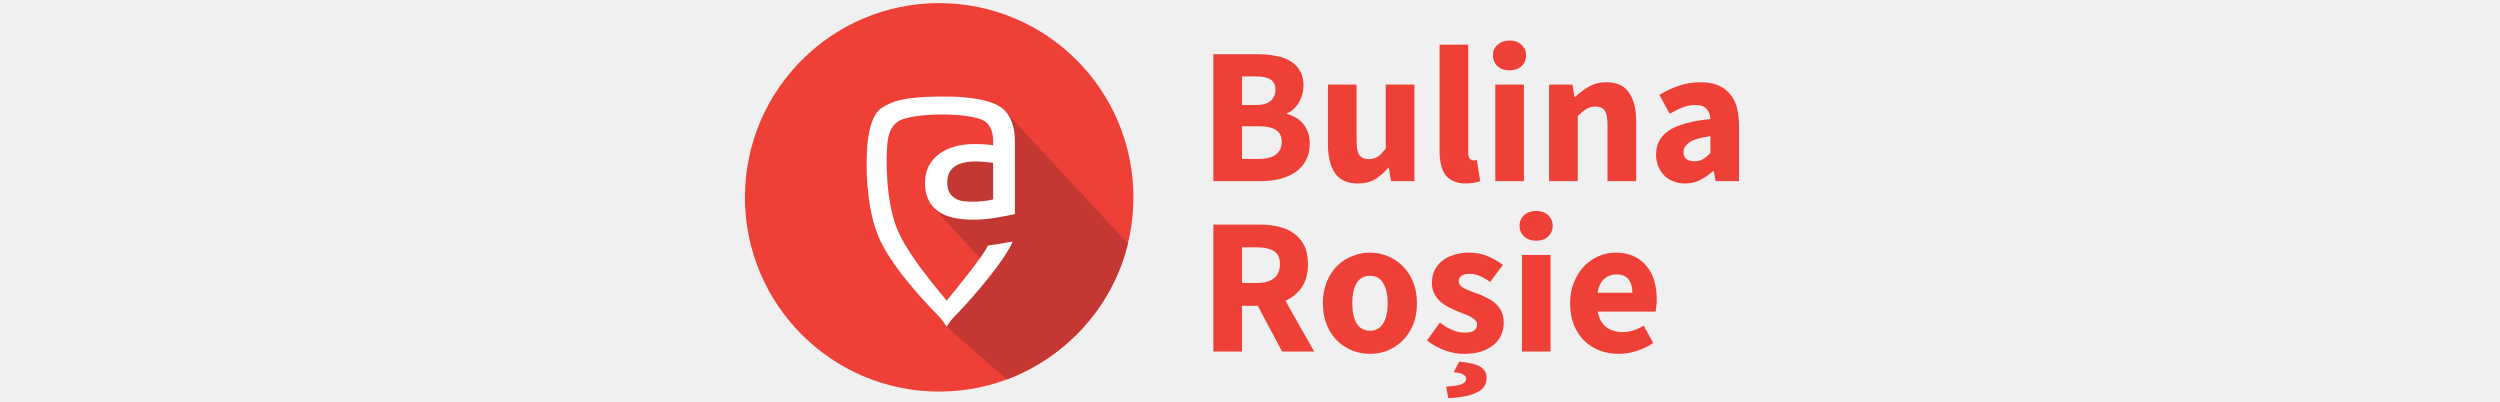
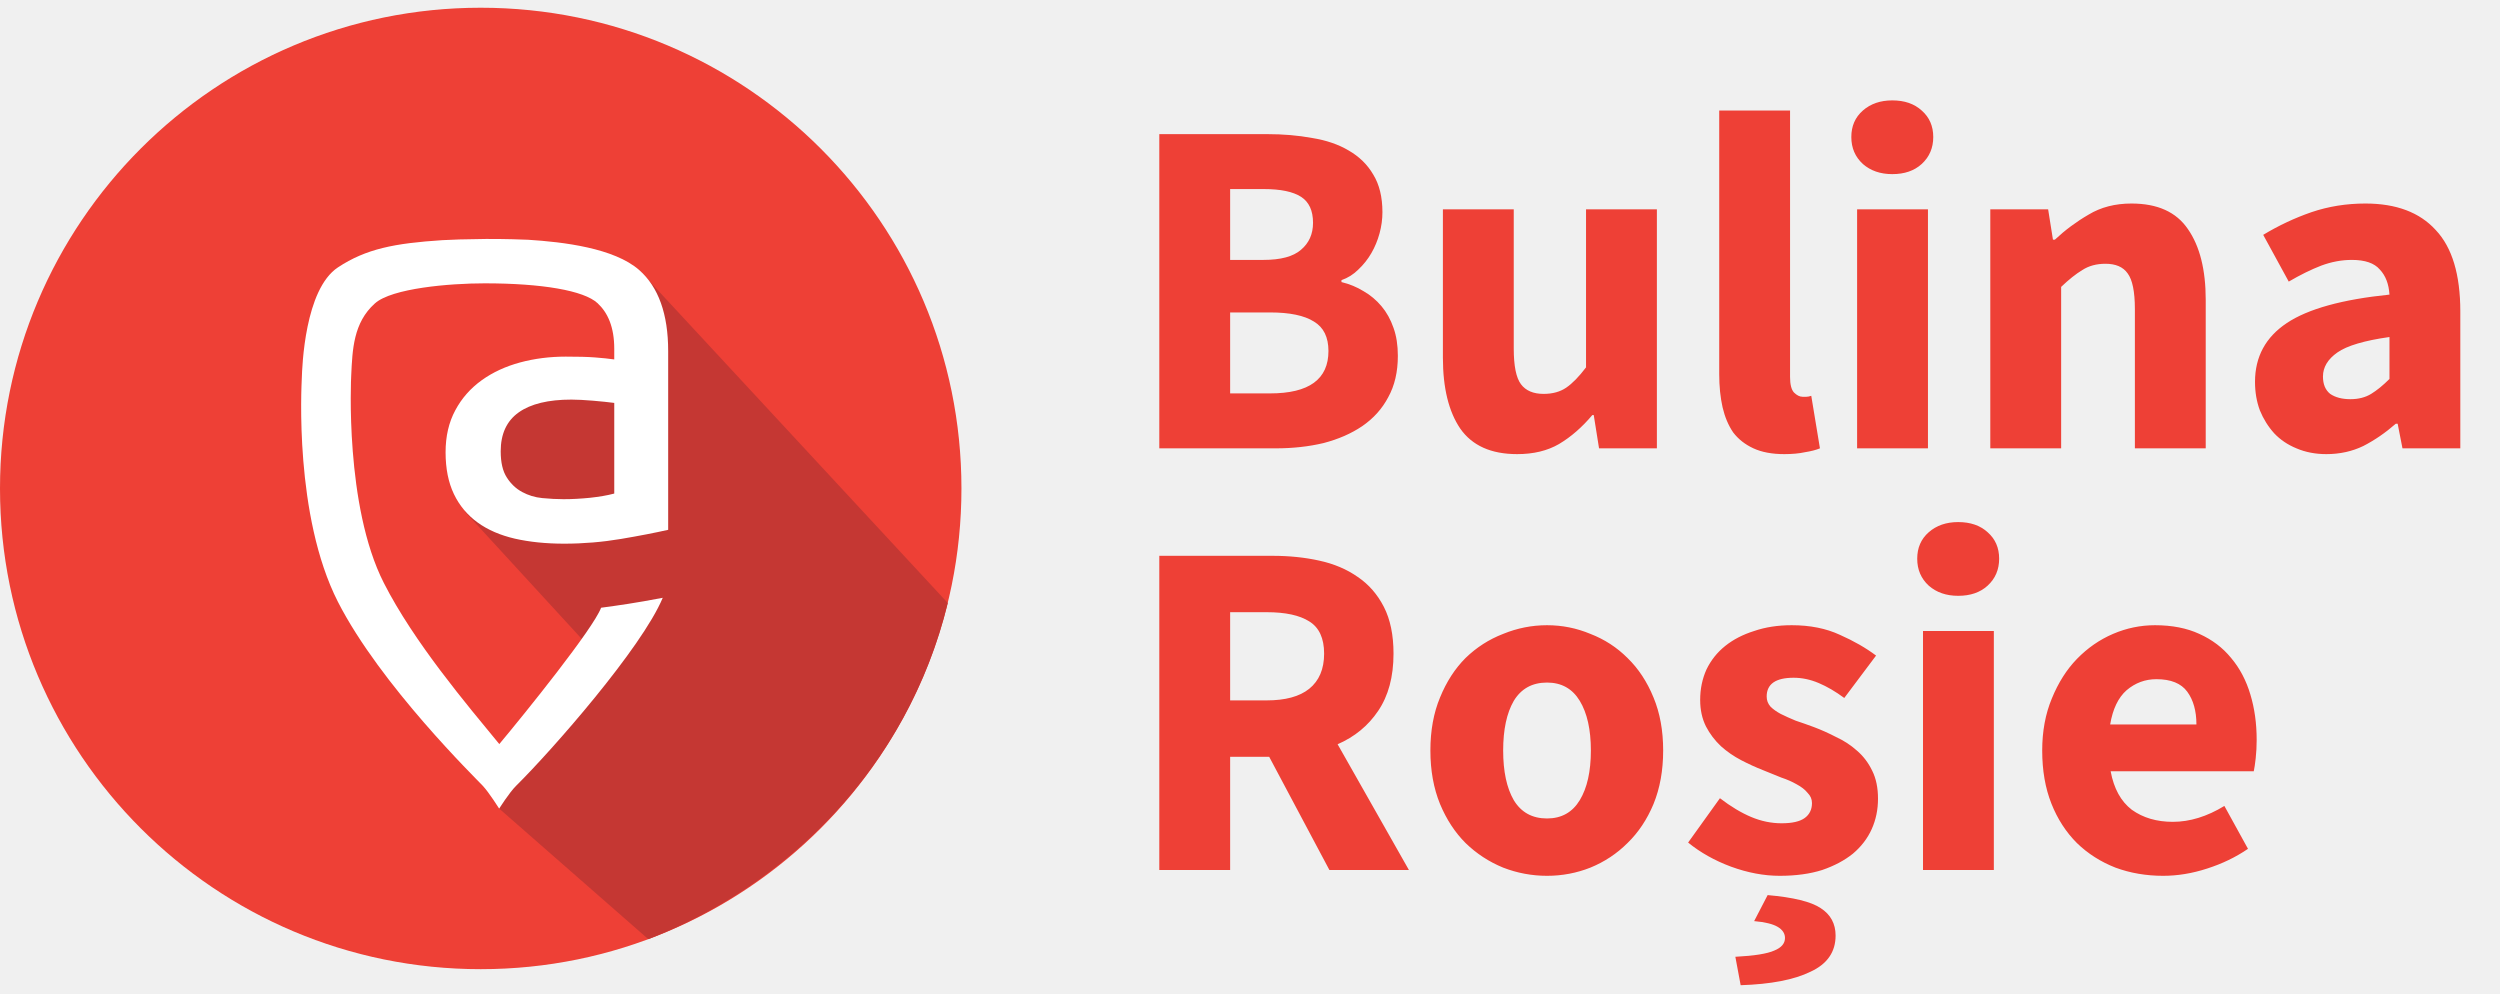
- <svg xmlns="http://www.w3.org/2000/svg" width="249" height="40" fill="none" viewBox="0 0 249 99">
+ <svg xmlns="http://www.w3.org/2000/svg" fill="none" viewBox="0 0 249 99">
  <g clip-path="url(#clip0)">
    <path fill="#EE4036" d="M47.88 96.53C74.323 96.53 95.76 75.093 95.76 48.65C95.76 22.207 74.323 0.77 47.88 0.77C21.437 0.77 0 22.207 0 48.65C0 75.093 21.437 96.53 47.88 96.53Z" />
    <path fill="#C53733" d="M63.66 26.9L94.4 60.06C90.37 76.56 78.2 88.31 64.57 93.54L49.71 80.53L49.67 74.94L59.91 65.78L46.34 51L46.89 38.85L63.52 38.81L63.66 26.9Z" />
    <path fill="#fff" d="M59.26 35.6C58.5 35.54 57.53 35.52 56.35 35.52C54.76 35.52 53.25 35.71 51.8 36.1C50.36 36.49 49.08 37.08 47.98 37.87C46.87 38.67 45.99 39.66 45.35 40.86C44.7 42.06 44.38 43.46 44.38 45.05C44.38 46.68 44.66 48.06 45.21 49.21C45.76 50.36 46.55 51.3 47.57 52.04C48.59 52.78 49.82 53.31 51.28 53.65C52.74 53.98 54.37 54.15 56.19 54.15C58.11 54.15 60 53.99 61.84 53.68C63.69 53.37 65.26 53.06 66.55 52.77V34.97C66.55 31.27 65.58 28.59 63.67 26.9C61.17 24.7 56.09 24.1 52.6 23.88C52.27 23.86 50.23 23.79 48.41 23.8C46.33 23.82 44.92 23.87 44.06 23.92C39.3 24.23 36.46 24.78 33.66 26.63C30.35 28.82 30.1 36.51 30.06 37.66C30.03 38.47 29.29 51.36 33.65 59.93C37.88 68.23 47.47 77.6 48.08 78.26C48.7 78.92 49.72 80.54 49.72 80.54C49.72 80.54 50.72 78.94 51.41 78.26C54.99 74.72 63.92 64.54 66.01 59.54C63.24 60.07 61.58 60.3 59.87 60.53C59.07 62.64 52.34 70.99 49.73 74.11C46.49 70.17 41.23 63.96 38.23 58.06C34.32 50.38 34.97 37.63 34.98 37.42C35.1 34.83 35.19 32.14 37.34 30.22C39.02 28.71 44.76 28.22 48.28 28.22C53.96 28.22 58.16 28.93 59.52 30.2C60.54 31.15 61.18 32.57 61.18 34.75V35.8C60.65 35.72 60.01 35.66 59.26 35.6ZM61.17 49.16C60.47 49.35 59.66 49.48 58.76 49.58C57.85 49.67 56.98 49.72 56.13 49.72C55.46 49.72 54.76 49.68 54.02 49.61C53.28 49.54 52.61 49.33 52 49C51.39 48.67 50.88 48.19 50.48 47.56C50.07 46.93 49.87 46.06 49.87 44.95C49.87 43.21 50.47 41.92 51.67 41.07C52.87 40.22 54.62 39.8 56.91 39.8C57.5 39.8 58.22 39.84 59.07 39.91C59.92 39.98 60.62 40.06 61.18 40.13V49.16H61.17Z" />
  </g>
  <path fill="#EE4036" d="M115.466 44.655V13.359H126.17C127.802 13.359 129.306 13.487 130.682 13.743C132.09 13.967 133.306 14.383 134.33 14.991C135.386 15.599 136.202 16.399 136.778 17.391C137.386 18.383 137.69 19.631 137.69 21.135C137.69 21.839 137.594 22.543 137.402 23.247C137.21 23.951 136.938 24.607 136.586 25.215C136.234 25.823 135.802 26.367 135.29 26.847C134.81 27.327 134.25 27.679 133.61 27.903V28.095C134.41 28.287 135.146 28.591 135.818 29.007C136.49 29.391 137.082 29.887 137.594 30.495C138.106 31.103 138.506 31.823 138.794 32.655C139.082 33.455 139.226 34.383 139.226 35.439C139.226 37.039 138.906 38.415 138.266 39.567C137.658 40.719 136.794 41.679 135.674 42.447C134.586 43.183 133.306 43.743 131.834 44.127C130.362 44.479 128.778 44.655 127.082 44.655H115.466ZM122.522 25.887H125.834C127.562 25.887 128.81 25.551 129.578 24.879C130.378 24.207 130.778 23.311 130.778 22.191C130.778 20.975 130.378 20.111 129.578 19.599C128.778 19.087 127.546 18.831 125.882 18.831H122.522V25.887ZM122.522 39.183H126.506C130.378 39.183 132.314 37.775 132.314 34.959C132.314 33.583 131.834 32.607 130.874 32.031C129.914 31.423 128.458 31.119 126.506 31.119H122.522V39.183ZM151.105 45.231C148.513 45.231 146.625 44.383 145.441 42.687C144.289 40.991 143.713 38.639 143.713 35.631V20.847H150.769V34.719C150.769 36.447 151.009 37.631 151.489 38.271C151.969 38.911 152.721 39.231 153.745 39.231C154.641 39.231 155.393 39.023 156.001 38.607C156.609 38.191 157.265 37.519 157.969 36.591V20.847H165.025V44.655H159.265L158.737 41.343H158.593C157.569 42.559 156.465 43.519 155.281 44.223C154.129 44.895 152.737 45.231 151.105 45.231ZM177.714 45.231C176.498 45.231 175.474 45.039 174.642 44.655C173.81 44.271 173.138 43.743 172.626 43.071C172.146 42.367 171.794 41.535 171.57 40.575C171.346 39.583 171.234 38.479 171.234 37.263V11.007H178.29V37.551C178.29 38.287 178.418 38.799 178.674 39.087C178.962 39.375 179.25 39.519 179.538 39.519C179.698 39.519 179.826 39.519 179.922 39.519C180.05 39.519 180.21 39.487 180.402 39.423L181.266 44.655C180.882 44.815 180.386 44.943 179.778 45.039C179.202 45.167 178.514 45.231 177.714 45.231ZM184.968 44.655V20.847H192.024V44.655H184.968ZM188.472 17.343C187.288 17.343 186.312 17.007 185.544 16.335C184.776 15.631 184.392 14.735 184.392 13.647C184.392 12.559 184.776 11.679 185.544 11.007C186.312 10.335 187.288 9.999 188.472 9.999C189.688 9.999 190.664 10.335 191.4 11.007C192.168 11.679 192.552 12.559 192.552 13.647C192.552 14.735 192.168 15.631 191.4 16.335C190.664 17.007 189.688 17.343 188.472 17.343ZM198.234 44.655V20.847H203.994L204.474 23.871H204.666C205.69 22.911 206.81 22.079 208.026 21.375C209.242 20.639 210.666 20.271 212.298 20.271C214.89 20.271 216.762 21.119 217.914 22.815C219.098 24.511 219.69 26.863 219.69 29.871V44.655H212.634V30.783C212.634 29.055 212.394 27.871 211.914 27.231C211.466 26.591 210.73 26.271 209.706 26.271C208.81 26.271 208.042 26.479 207.402 26.895C206.762 27.279 206.058 27.839 205.29 28.575V44.655H198.234ZM231.703 45.231C230.615 45.231 229.623 45.039 228.727 44.655C227.863 44.303 227.127 43.807 226.519 43.167C225.911 42.495 225.431 41.727 225.079 40.863C224.759 39.999 224.599 39.055 224.599 38.031C224.599 35.535 225.655 33.583 227.767 32.175C229.879 30.767 233.287 29.823 237.991 29.343C237.927 28.287 237.607 27.455 237.031 26.847C236.487 26.207 235.559 25.887 234.247 25.887C233.223 25.887 232.199 26.079 231.175 26.463C230.183 26.847 229.111 27.375 227.959 28.047L225.415 23.391C226.951 22.463 228.551 21.711 230.215 21.135C231.911 20.559 233.703 20.271 235.591 20.271C238.663 20.271 240.999 21.151 242.599 22.911C244.231 24.639 245.047 27.343 245.047 31.023V44.655H239.287L238.807 42.207H238.615C237.591 43.103 236.519 43.839 235.399 44.415C234.279 44.959 233.047 45.231 231.703 45.231ZM234.103 39.759C234.903 39.759 235.591 39.583 236.167 39.231C236.743 38.879 237.351 38.383 237.991 37.743V33.567C235.495 33.919 233.767 34.431 232.807 35.103C231.847 35.775 231.367 36.575 231.367 37.503C231.367 38.271 231.607 38.847 232.087 39.231C232.599 39.583 233.271 39.759 234.103 39.759ZM115.466 86.655V55.359H126.746C128.41 55.359 129.962 55.519 131.402 55.839C132.874 56.159 134.154 56.703 135.242 57.471C136.33 58.207 137.194 59.199 137.834 60.447C138.474 61.695 138.794 63.247 138.794 65.103C138.794 67.407 138.282 69.311 137.258 70.815C136.266 72.287 134.922 73.391 133.226 74.127L140.33 86.655H132.41L126.41 75.375H122.522V86.655H115.466ZM122.522 69.759H126.17C128.026 69.759 129.434 69.375 130.394 68.607C131.386 67.807 131.882 66.639 131.882 65.103C131.882 63.567 131.386 62.495 130.394 61.887C129.434 61.279 128.026 60.975 126.17 60.975H122.522V69.759ZM154.083 87.231C152.579 87.231 151.123 86.959 149.715 86.415C148.307 85.839 147.059 85.023 145.971 83.967C144.915 82.911 144.067 81.615 143.427 80.079C142.787 78.511 142.467 76.735 142.467 74.751C142.467 72.767 142.787 71.007 143.427 69.471C144.067 67.903 144.915 66.591 145.971 65.535C147.059 64.479 148.307 63.679 149.715 63.135C151.123 62.559 152.579 62.271 154.083 62.271C155.587 62.271 157.027 62.559 158.403 63.135C159.811 63.679 161.043 64.479 162.099 65.535C163.187 66.591 164.051 67.903 164.691 69.471C165.331 71.007 165.651 72.767 165.651 74.751C165.651 76.735 165.331 78.511 164.691 80.079C164.051 81.615 163.187 82.911 162.099 83.967C161.043 85.023 159.811 85.839 158.403 86.415C157.027 86.959 155.587 87.231 154.083 87.231ZM154.083 81.519C155.523 81.519 156.611 80.911 157.347 79.695C158.083 78.479 158.451 76.831 158.451 74.751C158.451 72.671 158.083 71.023 157.347 69.807C156.611 68.591 155.523 67.983 154.083 67.983C152.611 67.983 151.507 68.591 150.771 69.807C150.067 71.023 149.715 72.671 149.715 74.751C149.715 76.831 150.067 78.479 150.771 79.695C151.507 80.911 152.611 81.519 154.083 81.519ZM177.257 87.231C175.689 87.231 174.073 86.927 172.409 86.319C170.777 85.711 169.353 84.911 168.137 83.919L171.305 79.503C172.393 80.335 173.433 80.959 174.425 81.375C175.417 81.791 176.425 81.999 177.449 81.999C178.505 81.999 179.273 81.823 179.753 81.471C180.233 81.119 180.473 80.623 180.473 79.983C180.473 79.599 180.329 79.263 180.041 78.975C179.785 78.655 179.417 78.367 178.937 78.111C178.489 77.855 177.977 77.631 177.401 77.439C176.825 77.215 176.233 76.975 175.625 76.719C174.889 76.431 174.153 76.095 173.417 75.711C172.681 75.327 172.009 74.863 171.401 74.319C170.793 73.743 170.297 73.087 169.913 72.351C169.529 71.583 169.337 70.703 169.337 69.711C169.337 68.623 169.545 67.615 169.961 66.687C170.409 65.759 171.033 64.975 171.833 64.335C172.633 63.695 173.593 63.199 174.713 62.847C175.833 62.463 177.081 62.271 178.457 62.271C180.281 62.271 181.881 62.591 183.257 63.231C184.633 63.839 185.833 64.527 186.857 65.295L183.689 69.519C182.825 68.879 181.977 68.383 181.145 68.031C180.313 67.679 179.481 67.503 178.649 67.503C176.857 67.503 175.961 68.127 175.961 69.375C175.961 69.759 176.089 70.095 176.345 70.383C176.601 70.639 176.937 70.879 177.353 71.103C177.801 71.327 178.297 71.551 178.841 71.775C179.417 71.967 180.009 72.175 180.617 72.399C181.385 72.687 182.137 73.023 182.873 73.407C183.641 73.759 184.329 74.207 184.937 74.751C185.577 75.295 186.089 75.967 186.473 76.767C186.857 77.535 187.049 78.463 187.049 79.551C187.049 80.639 186.841 81.647 186.425 82.575C186.009 83.503 185.385 84.319 184.553 85.023C183.721 85.695 182.697 86.239 181.481 86.655C180.265 87.039 178.857 87.231 177.257 87.231ZM173.369 98.127L172.841 95.295C174.729 95.199 176.025 94.991 176.729 94.671C177.433 94.383 177.785 93.967 177.785 93.423C177.785 92.975 177.545 92.607 177.065 92.319C176.585 92.031 175.801 91.839 174.713 91.743L176.057 89.151C178.617 89.375 180.377 89.807 181.337 90.447C182.329 91.087 182.825 91.999 182.825 93.183C182.825 94.815 181.993 96.015 180.329 96.783C178.697 97.583 176.377 98.031 173.369 98.127ZM191.531 86.655V62.847H198.587V86.655H191.531ZM195.035 59.343C193.851 59.343 192.875 59.007 192.107 58.335C191.339 57.631 190.955 56.735 190.955 55.647C190.955 54.559 191.339 53.679 192.107 53.007C192.875 52.335 193.851 51.999 195.035 51.999C196.251 51.999 197.227 52.335 197.963 53.007C198.731 53.679 199.115 54.559 199.115 55.647C199.115 56.735 198.731 57.631 197.963 58.335C197.227 59.007 196.251 59.343 195.035 59.343ZM215.452 87.231C213.756 87.231 212.172 86.959 210.7 86.415C209.228 85.839 207.948 85.023 206.86 83.967C205.772 82.879 204.924 81.567 204.316 80.031C203.708 78.495 203.404 76.735 203.404 74.751C203.404 72.831 203.724 71.103 204.364 69.567C205.004 67.999 205.836 66.687 206.86 65.631C207.916 64.543 209.116 63.711 210.46 63.135C211.804 62.559 213.196 62.271 214.636 62.271C216.332 62.271 217.804 62.559 219.052 63.135C220.332 63.711 221.388 64.511 222.22 65.535C223.084 66.559 223.724 67.775 224.14 69.183C224.556 70.559 224.764 72.063 224.764 73.695C224.764 74.335 224.732 74.943 224.668 75.519C224.604 76.095 224.54 76.527 224.476 76.815H210.22C210.54 78.543 211.244 79.823 212.332 80.655C213.452 81.455 214.812 81.855 216.412 81.855C218.108 81.855 219.82 81.327 221.548 80.271L223.9 84.543C222.684 85.375 221.324 86.031 219.82 86.511C218.348 86.991 216.892 87.231 215.452 87.231ZM210.172 72.159H218.764C218.764 70.815 218.46 69.727 217.852 68.895C217.244 68.063 216.22 67.647 214.78 67.647C213.66 67.647 212.668 68.015 211.804 68.751C210.972 69.487 210.428 70.623 210.172 72.159Z" />
  <defs>
    <clipPath id="clip0">
      <rect width="95.77" height="95.77" fill="#fff" transform="translate(0 0.77002)" />
    </clipPath>
  </defs>
</svg>
